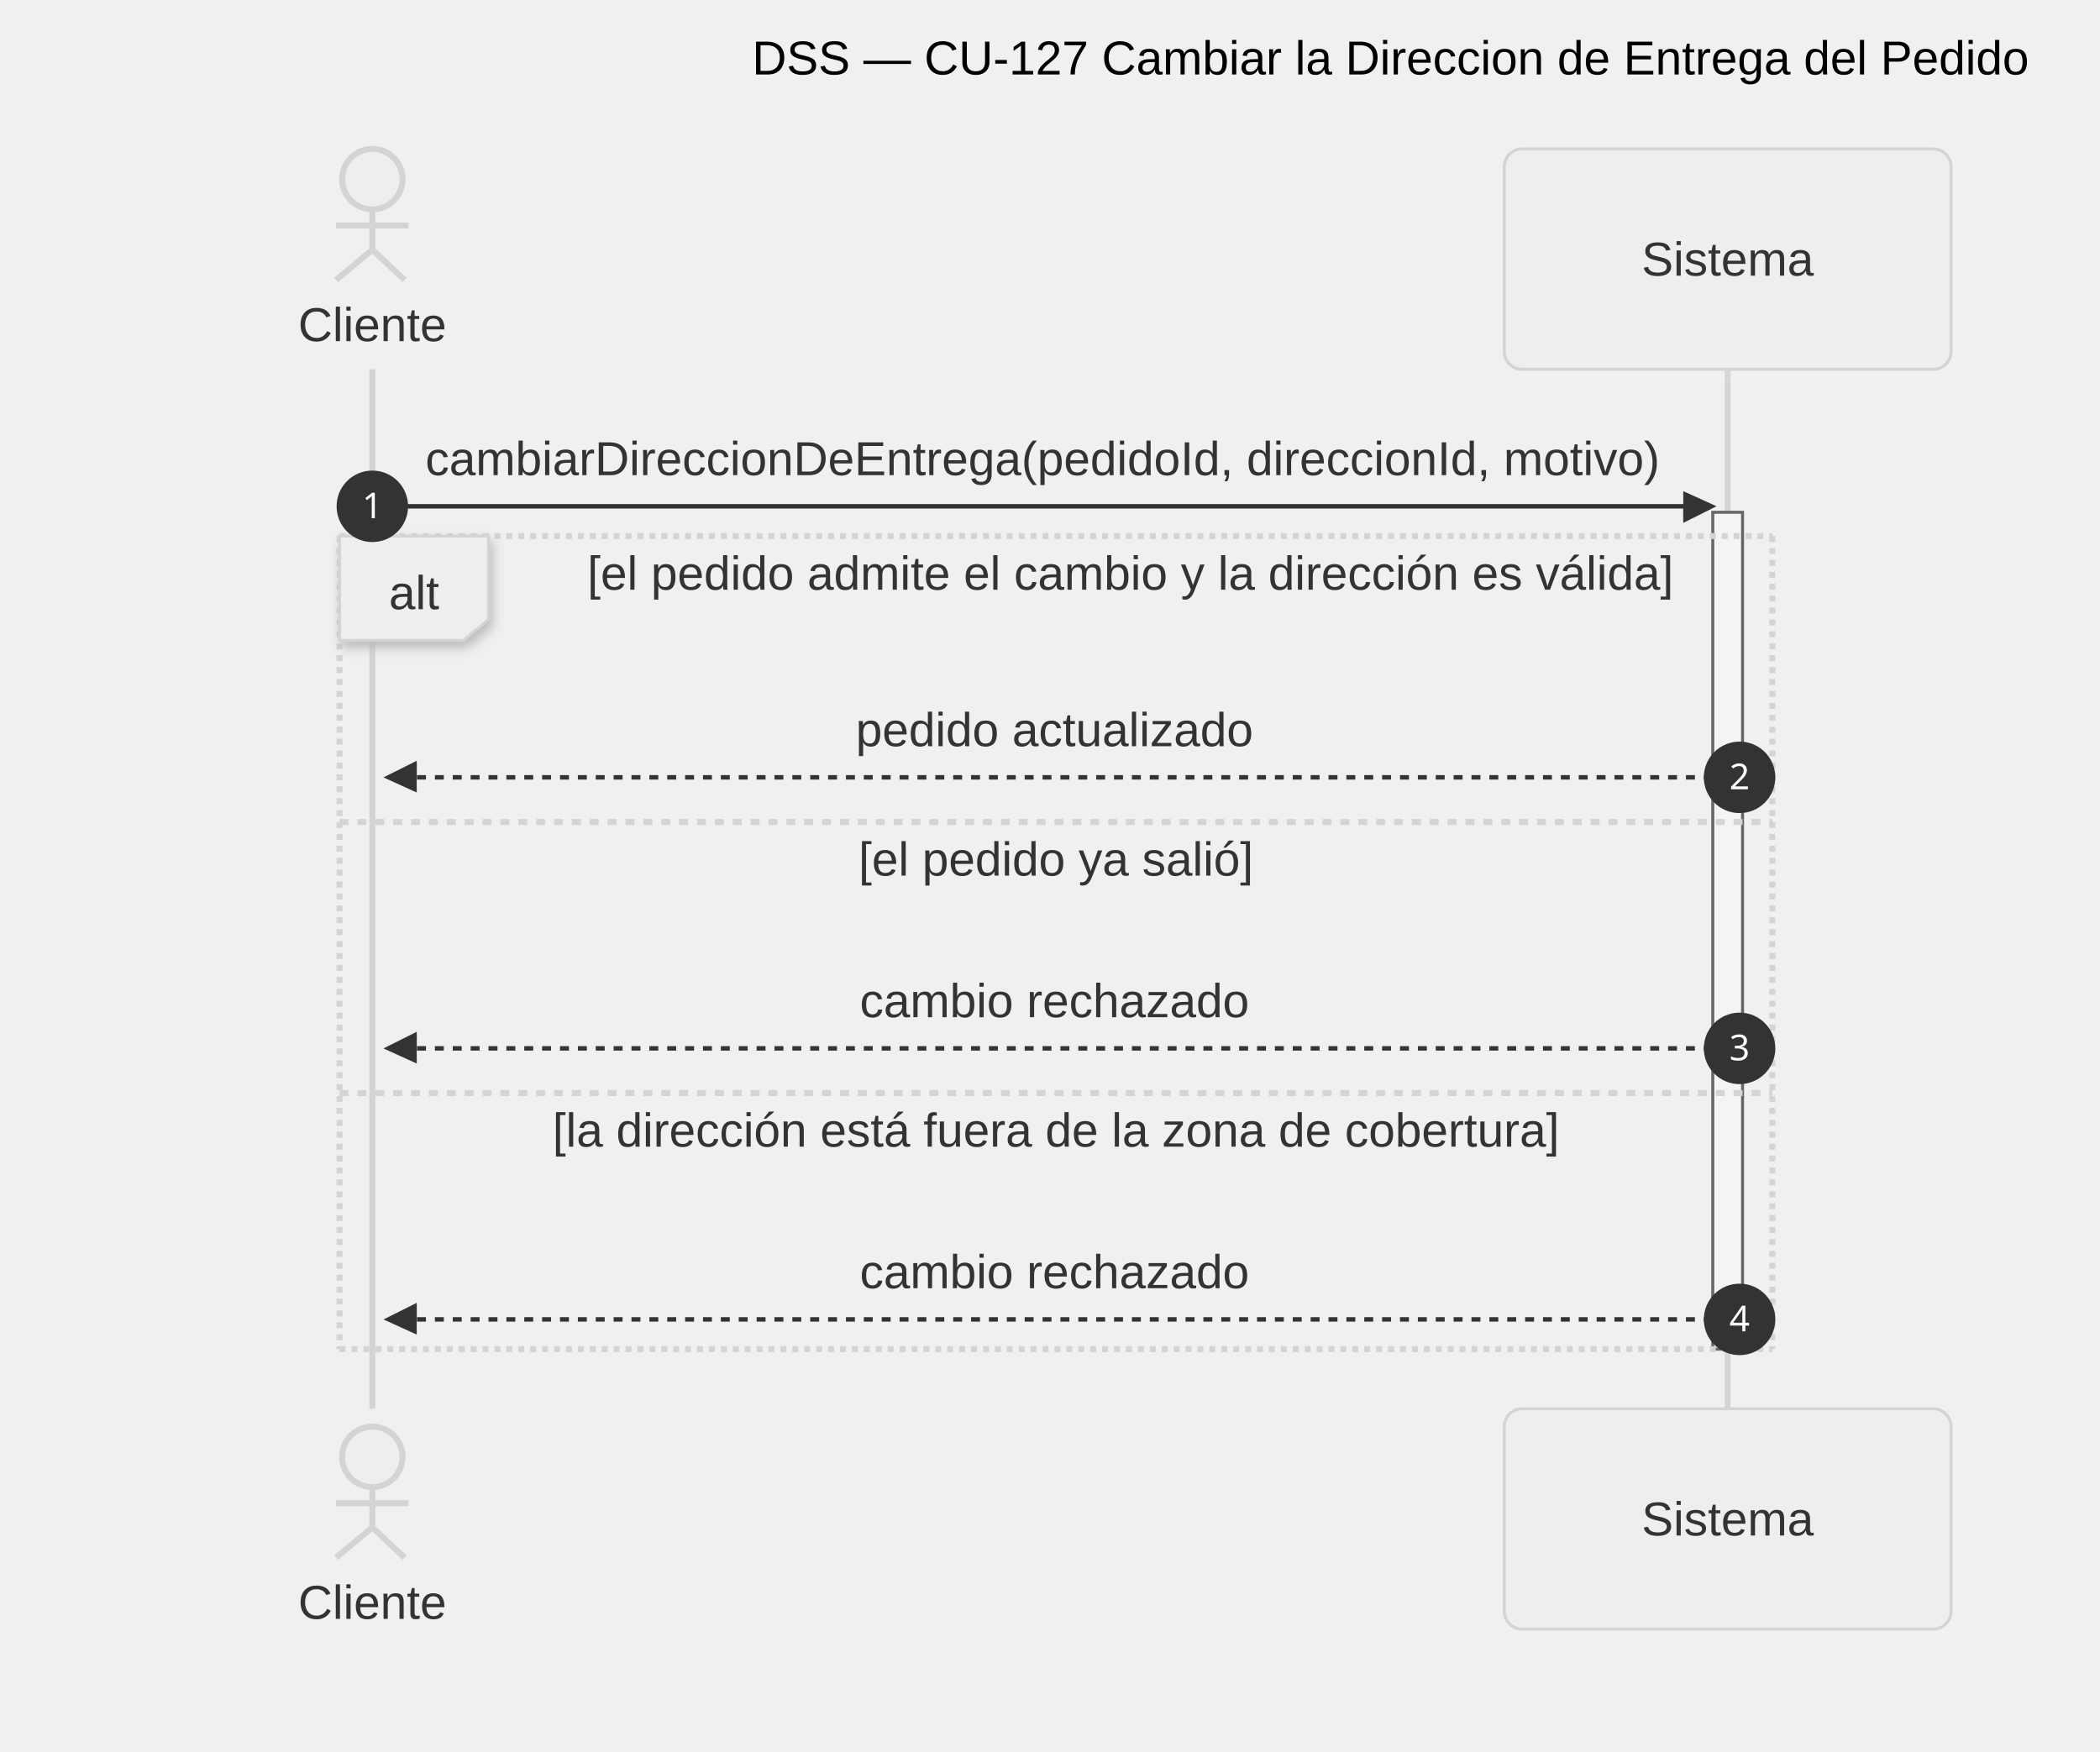
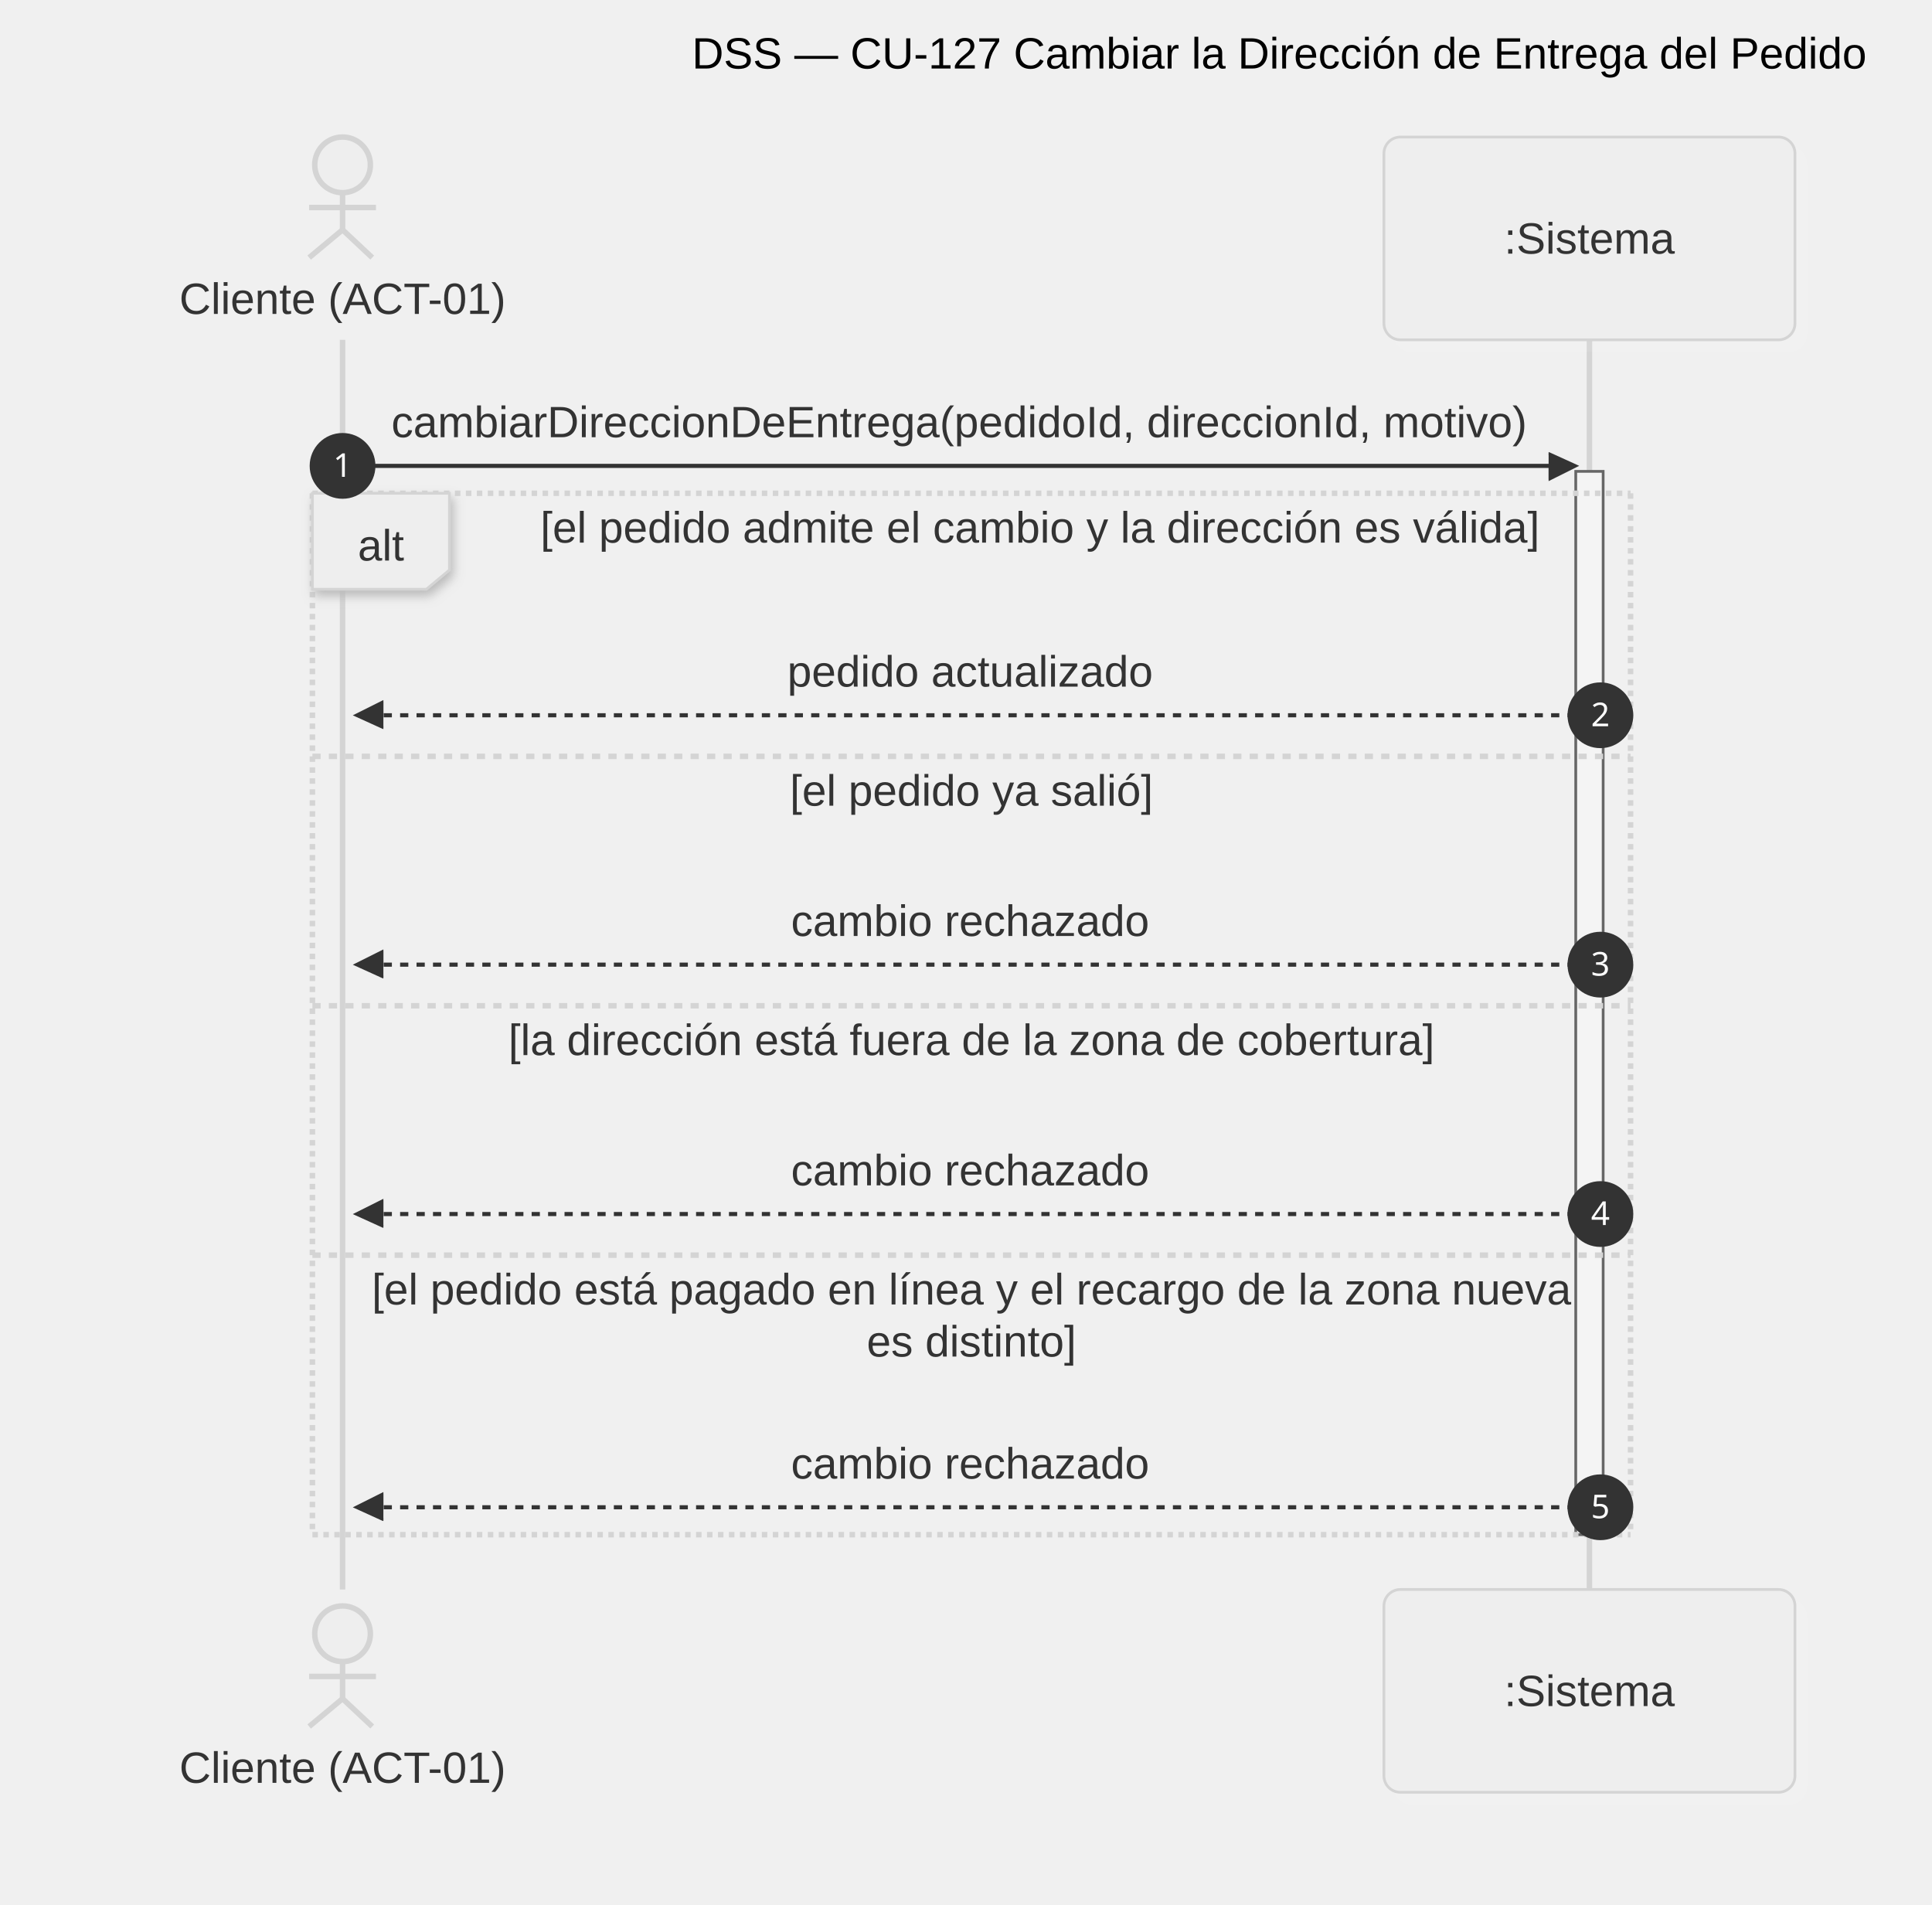
- <svg xmlns="http://www.w3.org/2000/svg" id="my-svg" width="100%" style="max-width: 705px; background-color: transparent;" viewBox="-50 -50 705 588" role="graphics-document document" aria-roledescription="sequence">
+ <svg xmlns="http://www.w3.org/2000/svg" id="my-svg" width="100%" style="max-width: 705px; background-color: transparent;" viewBox="-50 -50 705 695" role="graphics-document document" aria-roledescription="sequence">
  <g>
-     <rect x="455" y="423" fill="#eaeaea" stroke="#666" width="150" height="74" name="SIS" rx="6" ry="6" class="actor actor-bottom" data-look="neo" filter="url(#my-svg-drop-shadow)" />
-     <text x="530" y="460" dominant-baseline="central" alignment-baseline="central" class="actor actor-box" style="text-anchor: middle; font-size: 16px; font-weight: 400;">
-       <tspan x="530" dy="0">Sistema</tspan>
+     <rect x="455" y="530" fill="#eaeaea" stroke="#666" width="150" height="74" name="SIS" rx="6" ry="6" class="actor actor-bottom" data-look="neo" filter="url(#my-svg-drop-shadow)" />
+     <text x="530" y="567" dominant-baseline="central" alignment-baseline="central" class="actor actor-box" style="text-anchor: middle; font-size: 16px; font-weight: 400;">
+       <tspan x="530" dy="0">:Sistema</tspan>
    </text>
  </g>
  <g />
  <g>
-     <line id="actor1" x1="530" y1="74" x2="530" y2="423" class="actor-line 200" stroke-width="0.5px" stroke="#999" name="SIS" data-et="life-line" data-id="SIS" />
+     <line id="actor1" x1="530" y1="74" x2="530" y2="530" class="actor-line 200" stroke-width="0.5px" stroke="#999" name="SIS" data-et="life-line" data-id="SIS" />
    <g id="root-1" data-look="neo" data-et="participant" data-type="participant" data-id="SIS">
      <rect x="455" y="0" fill="#eaeaea" stroke="#666" width="150" height="74" name="SIS" rx="6" ry="6" class="actor actor-top" data-look="neo" filter="url(#my-svg-drop-shadow)" />
      <text x="530" y="37" dominant-baseline="central" alignment-baseline="central" class="actor actor-box" style="text-anchor: middle; font-size: 16px; font-weight: 400;">
-         <tspan x="530" dy="0">Sistema</tspan>
+         <tspan x="530" dy="0">:Sistema</tspan>
      </text>
    </g>
  </g>
  <g>
-     <line id="actor0" x1="75" y1="74" x2="75" y2="423" class="actor-line 200" stroke-width="0.5px" stroke="#999" name="CLI" data-et="life-line" data-id="CLI" />
+     <line id="actor0" x1="75" y1="74" x2="75" y2="530" class="actor-line 200" stroke-width="0.5px" stroke="#999" name="CLI" data-et="life-line" data-id="CLI" />
  </g>
  <style>#my-svg{font-family:"trebuchet ms",verdana,arial,sans-serif;font-size:16px;fill:#000000;}@keyframes edge-animation-frame{from{stroke-dashoffset:0;}}@keyframes dash{to{stroke-dashoffset:0;}}#my-svg .edge-animation-slow{stroke-dasharray:9,5!important;stroke-dashoffset:900;animation:dash 50s linear infinite;stroke-linecap:round;}#my-svg .edge-animation-fast{stroke-dasharray:9,5!important;stroke-dashoffset:900;animation:dash 20s linear infinite;stroke-linecap:round;}#my-svg .error-icon{fill:#552222;}#my-svg .error-text{fill:#552222;stroke:#552222;}#my-svg .edge-thickness-normal{stroke-width:1px;}#my-svg .edge-thickness-thick{stroke-width:3.5px;}#my-svg .edge-pattern-solid{stroke-dasharray:0;}#my-svg .edge-thickness-invisible{stroke-width:0;fill:none;}#my-svg .edge-pattern-dashed{stroke-dasharray:3;}#my-svg .edge-pattern-dotted{stroke-dasharray:2;}#my-svg .marker{fill:#666;stroke:#666;}#my-svg .marker.cross{stroke:#666;}#my-svg svg{font-family:"trebuchet ms",verdana,arial,sans-serif;font-size:16px;}#my-svg p{margin:0;}#my-svg .actor{stroke:hsl(0, 0%, 83%);fill:#eee;stroke-width:1;}#my-svg rect.actor.outer-path[data-look="neo"]{filter:drop-shadow( 1px 2px 2px rgba(185,185,185,1));}#my-svg rect.note[data-look="neo"]{stroke:#999;fill:#666;filter:drop-shadow( 1px 2px 2px rgba(185,185,185,1));}#my-svg text.actor&gt;tspan{fill:#333;stroke:none;}#my-svg .actor-line{stroke:hsl(0, 0%, 83%);}#my-svg .innerArc{stroke-width:1.5;stroke-dasharray:none;}#my-svg .messageLine0{stroke-width:1.5;stroke-dasharray:none;stroke:#333;}#my-svg .messageLine1{stroke-width:1.5;stroke-dasharray:2,2;stroke:#333;}#my-svg [id$="-arrowhead"] path{fill:#333;stroke:#333;}#my-svg .sequenceNumber{fill:white;}#my-svg [id$="-sequencenumber"]{fill:#333;}#my-svg [id$="-crosshead"] path{fill:#333;stroke:#333;}#my-svg .messageText{fill:#333;stroke:none;}#my-svg .labelBox{stroke:hsl(0, 0%, 83%);fill:#eee;filter:drop-shadow( 1px 2px 2px rgba(185,185,185,1));}#my-svg .labelText,#my-svg .labelText&gt;tspan{fill:#333;stroke:none;}#my-svg .loopText,#my-svg .loopText&gt;tspan{fill:#333;stroke:none;}#my-svg .sectionTitle,#my-svg .sectionTitle&gt;tspan{fill:#333;stroke:none;}#my-svg .loopLine{stroke-width:2px;stroke-dasharray:2,2;stroke:hsl(0, 0%, 83%);fill:hsl(0, 0%, 83%);}#my-svg .note{stroke:#999;fill:#666;}#my-svg .noteText,#my-svg .noteText&gt;tspan{fill:#fff;stroke:none;}#my-svg .activation0{fill:#f4f4f4;stroke:#666;}#my-svg .activation1{fill:#f4f4f4;stroke:#666;}#my-svg .activation2{fill:#f4f4f4;stroke:#666;}#my-svg .actorPopupMenu{position:absolute;}#my-svg .actorPopupMenuPanel{position:absolute;fill:#eee;box-shadow:0px 8px 16px 0px rgba(0,0,0,0.2);filter:drop-shadow(3px 5px 2px rgb(0 0 0 / 0.4));}#my-svg .actor-man circle,#my-svg line{fill:#eee;stroke-width:2px;}#my-svg g rect.rect{filter:drop-shadow( 1px 2px 2px rgba(185,185,185,1));stroke:#999;}#my-svg .node .neo-node{stroke:#999;}#my-svg [data-look="neo"].node rect,#my-svg [data-look="neo"].cluster rect,#my-svg [data-look="neo"].node polygon{stroke:url(#my-svg-gradient);filter:drop-shadow( 1px 2px 2px rgba(185,185,185,1));}#my-svg [data-look="neo"].swimlane.cluster rect{filter:none;}#my-svg [data-look="neo"].node path{stroke:url(#my-svg-gradient);stroke-width:1px;}#my-svg [data-look="neo"].node .outer-path{filter:drop-shadow( 1px 2px 2px rgba(185,185,185,1));}#my-svg [data-look="neo"].node .neo-line path{stroke:#999;filter:none;}#my-svg [data-look="neo"].node circle{stroke:url(#my-svg-gradient);filter:drop-shadow( 1px 2px 2px rgba(185,185,185,1));}#my-svg [data-look="neo"].node circle .state-start{fill:#000000;}#my-svg [data-look="neo"].icon-shape .icon{fill:url(#my-svg-gradient);filter:drop-shadow( 1px 2px 2px rgba(185,185,185,1));}#my-svg [data-look="neo"].icon-shape .icon-neo path{stroke:url(#my-svg-gradient);filter:drop-shadow( 1px 2px 2px rgba(185,185,185,1));}#my-svg :root{--mermaid-font-family:"trebuchet ms",verdana,arial,sans-serif;}</style>
  <g />
  <defs>
    <symbol id="my-svg-computer" width="24" height="24">
      <path transform="scale(.5)" d="M2 2v13h20v-13h-20zm18 11h-16v-9h16v9zm-10.228 6l.466-1h3.524l.467 1h-4.457zm14.228 3h-24l2-6h2.104l-1.33 4h18.45l-1.297-4h2.073l2 6zm-5-10h-14v-7h14v7z" />
    </symbol>
  </defs>
  <defs>
    <symbol id="my-svg-database" fill-rule="evenodd" clip-rule="evenodd">
      <path transform="scale(.5)" d="M12.258.001l.256.004.255.005.253.008.251.01.249.012.247.015.246.016.242.019.241.02.239.023.236.024.233.027.231.028.229.031.225.032.223.034.22.036.217.038.214.04.211.041.208.043.205.045.201.046.198.048.194.05.191.051.187.053.183.054.18.056.175.057.172.059.168.06.163.061.16.063.155.064.15.066.074.033.073.033.071.034.07.034.069.035.068.035.067.035.066.035.064.036.064.036.062.036.06.036.06.037.058.037.058.037.055.038.055.038.053.038.052.038.051.039.05.039.048.039.047.039.045.04.044.04.043.04.041.04.04.041.039.041.037.041.036.041.034.041.033.042.032.042.03.042.029.042.027.042.026.043.024.043.023.043.021.043.02.043.018.044.017.043.015.044.013.044.012.044.011.045.009.044.007.045.006.045.004.045.002.045.001.045v17l-.001.045-.002.045-.004.045-.006.045-.007.045-.009.044-.011.045-.012.044-.013.044-.015.044-.017.043-.018.044-.02.043-.021.043-.023.043-.024.043-.026.043-.027.042-.029.042-.03.042-.032.042-.033.042-.034.041-.036.041-.037.041-.039.041-.04.041-.041.04-.043.04-.044.04-.045.04-.047.039-.048.039-.05.039-.051.039-.052.038-.053.038-.055.038-.055.038-.058.037-.058.037-.06.037-.06.036-.062.036-.064.036-.064.036-.066.035-.067.035-.068.035-.069.035-.07.034-.071.034-.073.033-.074.033-.15.066-.155.064-.16.063-.163.061-.168.06-.172.059-.175.057-.18.056-.183.054-.187.053-.191.051-.194.05-.198.048-.201.046-.205.045-.208.043-.211.041-.214.04-.217.038-.22.036-.223.034-.225.032-.229.031-.231.028-.233.027-.236.024-.239.023-.241.02-.242.019-.246.016-.247.015-.249.012-.251.01-.253.008-.255.005-.256.004-.258.001-.258-.001-.256-.004-.255-.005-.253-.008-.251-.01-.249-.012-.247-.015-.245-.016-.243-.019-.241-.02-.238-.023-.236-.024-.234-.027-.231-.028-.228-.031-.226-.032-.223-.034-.22-.036-.217-.038-.214-.04-.211-.041-.208-.043-.204-.045-.201-.046-.198-.048-.195-.05-.19-.051-.187-.053-.184-.054-.179-.056-.176-.057-.172-.059-.167-.06-.164-.061-.159-.063-.155-.064-.151-.066-.074-.033-.072-.033-.072-.034-.07-.034-.069-.035-.068-.035-.067-.035-.066-.035-.064-.036-.063-.036-.062-.036-.061-.036-.06-.037-.058-.037-.057-.037-.056-.038-.055-.038-.053-.038-.052-.038-.051-.039-.049-.039-.049-.039-.046-.039-.046-.04-.044-.04-.043-.04-.041-.04-.04-.041-.039-.041-.037-.041-.036-.041-.034-.041-.033-.042-.032-.042-.03-.042-.029-.042-.027-.042-.026-.043-.024-.043-.023-.043-.021-.043-.02-.043-.018-.044-.017-.043-.015-.044-.013-.044-.012-.044-.011-.045-.009-.044-.007-.045-.006-.045-.004-.045-.002-.045-.001-.045v-17l.001-.045.002-.045.004-.045.006-.045.007-.045.009-.044.011-.045.012-.044.013-.044.015-.044.017-.043.018-.044.02-.043.021-.043.023-.043.024-.043.026-.043.027-.042.029-.042.03-.042.032-.042.033-.042.034-.041.036-.041.037-.041.039-.041.04-.041.041-.04.043-.04.044-.04.046-.04.046-.039.049-.039.049-.039.051-.039.052-.038.053-.038.055-.038.056-.038.057-.037.058-.037.06-.037.061-.036.062-.036.063-.036.064-.036.066-.035.067-.035.068-.035.069-.035.07-.034.072-.034.072-.033.074-.033.151-.066.155-.064.159-.063.164-.061.167-.06.172-.059.176-.057.179-.056.184-.054.187-.053.19-.051.195-.05.198-.048.201-.046.204-.045.208-.043.211-.041.214-.04.217-.038.22-.036.223-.034.226-.032.228-.031.231-.028.234-.027.236-.024.238-.023.241-.02.243-.019.245-.016.247-.015.249-.012.251-.01.253-.008.255-.005.256-.004.258-.001.258.001zm-9.258 20.499v.01l.001.021.003.021.004.022.005.021.006.022.007.022.009.023.01.022.011.023.012.023.013.023.015.023.016.024.017.023.018.024.019.024.021.024.022.025.023.024.024.025.052.049.056.05.061.051.066.051.07.051.075.051.079.052.084.052.088.052.092.052.097.052.102.051.105.052.11.052.114.051.119.051.123.051.127.05.131.05.135.05.139.048.144.049.147.047.152.047.155.047.16.045.163.045.167.043.171.043.176.041.178.041.183.039.187.039.19.037.194.035.197.035.202.033.204.031.209.03.212.029.216.027.219.025.222.024.226.021.23.02.233.018.236.016.24.015.243.012.246.01.249.008.253.005.256.004.259.001.26-.001.257-.004.254-.005.25-.008.247-.011.244-.012.241-.014.237-.016.233-.018.231-.021.226-.021.224-.024.22-.026.216-.027.212-.028.21-.031.205-.031.202-.034.198-.034.194-.036.191-.037.187-.039.183-.04.179-.04.175-.042.172-.043.168-.044.163-.045.16-.046.155-.046.152-.047.148-.048.143-.049.139-.049.136-.05.131-.05.126-.05.123-.051.118-.052.114-.051.11-.052.106-.052.101-.052.096-.052.092-.052.088-.053.083-.051.079-.052.074-.052.07-.051.065-.051.06-.051.056-.05.051-.05.023-.024.023-.025.021-.024.02-.024.019-.024.018-.024.017-.024.015-.023.014-.024.013-.023.012-.023.01-.023.01-.022.008-.022.006-.022.006-.022.004-.022.004-.021.001-.021.001-.021v-4.127l-.077.055-.08.053-.083.054-.085.053-.087.052-.09.052-.093.051-.095.05-.097.05-.1.049-.102.049-.105.048-.106.047-.109.047-.111.046-.114.045-.115.045-.118.044-.12.043-.122.042-.124.042-.126.041-.128.04-.13.04-.132.038-.134.038-.135.037-.138.037-.139.035-.142.035-.143.034-.144.033-.147.032-.148.031-.15.03-.151.03-.153.029-.154.027-.156.027-.158.026-.159.025-.161.024-.162.023-.163.022-.165.021-.166.02-.167.019-.169.018-.169.017-.171.016-.173.015-.173.014-.175.013-.175.012-.177.011-.178.01-.179.008-.179.008-.181.006-.182.005-.182.004-.184.003-.184.002h-.37l-.184-.002-.184-.003-.182-.004-.182-.005-.181-.006-.179-.008-.179-.008-.178-.01-.176-.011-.176-.012-.175-.013-.173-.014-.172-.015-.171-.016-.17-.017-.169-.018-.167-.019-.166-.02-.165-.021-.163-.022-.162-.023-.161-.024-.159-.025-.157-.026-.156-.027-.155-.027-.153-.029-.151-.03-.15-.03-.148-.031-.146-.032-.145-.033-.143-.034-.141-.035-.14-.035-.137-.037-.136-.037-.134-.038-.132-.038-.13-.04-.128-.04-.126-.041-.124-.042-.122-.042-.12-.044-.117-.043-.116-.045-.113-.045-.112-.046-.109-.047-.106-.047-.105-.048-.102-.049-.1-.049-.097-.05-.095-.05-.093-.052-.09-.051-.087-.052-.085-.053-.083-.054-.08-.054-.077-.054v4.127zm0-5.654v.011l.001.021.003.021.004.021.005.022.006.022.007.022.009.022.01.022.011.023.012.023.013.023.015.024.016.023.017.024.018.024.019.024.021.024.022.024.023.025.024.024.052.05.056.05.061.05.066.051.07.051.075.052.079.051.084.052.088.052.092.052.097.052.102.052.105.052.11.051.114.051.119.052.123.05.127.051.131.05.135.049.139.049.144.048.147.048.152.047.155.046.16.045.163.045.167.044.171.042.176.042.178.04.183.04.187.038.19.037.194.036.197.034.202.033.204.032.209.03.212.028.216.027.219.025.222.024.226.022.23.02.233.018.236.016.24.014.243.012.246.01.249.008.253.006.256.003.259.001.26-.001.257-.003.254-.006.25-.008.247-.01.244-.012.241-.015.237-.016.233-.018.231-.02.226-.022.224-.024.22-.025.216-.027.212-.029.21-.03.205-.032.202-.033.198-.035.194-.036.191-.037.187-.039.183-.039.179-.041.175-.042.172-.043.168-.044.163-.045.16-.045.155-.047.152-.047.148-.048.143-.048.139-.05.136-.049.131-.05.126-.051.123-.051.118-.051.114-.052.11-.052.106-.052.101-.052.096-.052.092-.052.088-.052.083-.052.079-.052.074-.051.07-.052.065-.051.06-.05.056-.051.051-.049.023-.025.023-.024.021-.025.02-.024.019-.024.018-.024.017-.024.015-.023.014-.023.013-.024.012-.022.01-.023.01-.023.008-.022.006-.022.006-.022.004-.021.004-.022.001-.021.001-.021v-4.139l-.077.054-.08.054-.083.054-.085.052-.087.053-.09.051-.093.051-.095.051-.097.05-.1.049-.102.049-.105.048-.106.047-.109.047-.111.046-.114.045-.115.044-.118.044-.12.044-.122.042-.124.042-.126.041-.128.04-.13.039-.132.039-.134.038-.135.037-.138.036-.139.036-.142.035-.143.033-.144.033-.147.033-.148.031-.15.03-.151.03-.153.028-.154.028-.156.027-.158.026-.159.025-.161.024-.162.023-.163.022-.165.021-.166.02-.167.019-.169.018-.169.017-.171.016-.173.015-.173.014-.175.013-.175.012-.177.011-.178.009-.179.009-.179.007-.181.007-.182.005-.182.004-.184.003-.184.002h-.37l-.184-.002-.184-.003-.182-.004-.182-.005-.181-.007-.179-.007-.179-.009-.178-.009-.176-.011-.176-.012-.175-.013-.173-.014-.172-.015-.171-.016-.17-.017-.169-.018-.167-.019-.166-.02-.165-.021-.163-.022-.162-.023-.161-.024-.159-.025-.157-.026-.156-.027-.155-.028-.153-.028-.151-.03-.15-.03-.148-.031-.146-.033-.145-.033-.143-.033-.141-.035-.14-.036-.137-.036-.136-.037-.134-.038-.132-.039-.13-.039-.128-.04-.126-.041-.124-.042-.122-.043-.12-.043-.117-.044-.116-.044-.113-.046-.112-.046-.109-.046-.106-.047-.105-.048-.102-.049-.1-.049-.097-.05-.095-.051-.093-.051-.09-.051-.087-.053-.085-.052-.083-.054-.08-.054-.077-.054v4.139zm0-5.666v.011l.001.02.003.022.004.021.005.022.006.021.007.022.009.023.01.022.011.023.012.023.013.023.015.023.016.024.017.024.018.023.019.024.021.025.022.024.023.024.024.025.052.05.056.05.061.05.066.051.07.051.075.052.079.051.084.052.088.052.092.052.097.052.102.052.105.051.11.052.114.051.119.051.123.051.127.05.131.05.135.05.139.049.144.048.147.048.152.047.155.046.16.045.163.045.167.043.171.043.176.042.178.04.183.04.187.038.19.037.194.036.197.034.202.033.204.032.209.03.212.028.216.027.219.025.222.024.226.021.23.02.233.018.236.017.24.014.243.012.246.01.249.008.253.006.256.003.259.001.26-.001.257-.003.254-.006.25-.008.247-.01.244-.013.241-.014.237-.016.233-.018.231-.02.226-.022.224-.024.22-.025.216-.027.212-.029.21-.03.205-.032.202-.033.198-.035.194-.036.191-.037.187-.039.183-.039.179-.041.175-.042.172-.043.168-.044.163-.045.16-.045.155-.047.152-.047.148-.048.143-.049.139-.049.136-.049.131-.051.126-.05.123-.051.118-.052.114-.051.11-.052.106-.052.101-.052.096-.052.092-.052.088-.052.083-.052.079-.052.074-.052.07-.051.065-.051.06-.051.056-.05.051-.049.023-.025.023-.025.021-.024.02-.024.019-.024.018-.024.017-.024.015-.023.014-.024.013-.023.012-.023.01-.022.01-.023.008-.022.006-.022.006-.022.004-.022.004-.021.001-.021.001-.021v-4.153l-.077.054-.08.054-.083.053-.085.053-.087.053-.09.051-.093.051-.095.051-.097.05-.1.049-.102.048-.105.048-.106.048-.109.046-.111.046-.114.046-.115.044-.118.044-.12.043-.122.043-.124.042-.126.041-.128.04-.13.039-.132.039-.134.038-.135.037-.138.036-.139.036-.142.034-.143.034-.144.033-.147.032-.148.032-.15.03-.151.03-.153.028-.154.028-.156.027-.158.026-.159.024-.161.024-.162.023-.163.023-.165.021-.166.02-.167.019-.169.018-.169.017-.171.016-.173.015-.173.014-.175.013-.175.012-.177.01-.178.01-.179.009-.179.007-.181.006-.182.006-.182.004-.184.003-.184.001-.185.001-.185-.001-.184-.001-.184-.003-.182-.004-.182-.006-.181-.006-.179-.007-.179-.009-.178-.01-.176-.01-.176-.012-.175-.013-.173-.014-.172-.015-.171-.016-.17-.017-.169-.018-.167-.019-.166-.02-.165-.021-.163-.023-.162-.023-.161-.024-.159-.024-.157-.026-.156-.027-.155-.028-.153-.028-.151-.03-.15-.03-.148-.032-.146-.032-.145-.033-.143-.034-.141-.034-.14-.036-.137-.036-.136-.037-.134-.038-.132-.039-.13-.039-.128-.041-.126-.041-.124-.041-.122-.043-.12-.043-.117-.044-.116-.044-.113-.046-.112-.046-.109-.046-.106-.048-.105-.048-.102-.048-.1-.05-.097-.049-.095-.051-.093-.051-.09-.052-.087-.052-.085-.053-.083-.053-.08-.054-.077-.054v4.153zm8.74-8.179l-.257.004-.254.005-.25.008-.247.011-.244.012-.241.014-.237.016-.233.018-.231.021-.226.022-.224.023-.22.026-.216.027-.212.028-.21.031-.205.032-.202.033-.198.034-.194.036-.191.038-.187.038-.183.04-.179.041-.175.042-.172.043-.168.043-.163.045-.16.046-.155.046-.152.048-.148.048-.143.048-.139.049-.136.05-.131.05-.126.051-.123.051-.118.051-.114.052-.11.052-.106.052-.101.052-.096.052-.092.052-.088.052-.083.052-.079.052-.074.051-.07.052-.065.051-.06.05-.056.05-.051.05-.023.025-.023.024-.021.024-.02.025-.019.024-.018.024-.017.023-.015.024-.014.023-.013.023-.012.023-.01.023-.01.022-.008.022-.006.023-.006.021-.004.022-.004.021-.001.021-.001.021.001.021.001.021.004.021.004.022.006.021.006.023.008.022.01.022.01.023.012.023.013.023.014.023.015.024.017.023.018.024.019.024.02.025.021.024.023.024.023.025.051.05.056.05.06.05.065.051.07.052.074.051.079.052.083.052.088.052.092.052.096.052.101.052.106.052.11.052.114.052.118.051.123.051.126.051.131.05.136.05.139.049.143.048.148.048.152.048.155.046.16.046.163.045.168.043.172.043.175.042.179.041.183.04.187.038.191.038.194.036.198.034.202.033.205.032.21.031.212.028.216.027.22.026.224.023.226.022.231.021.233.018.237.016.241.014.244.012.247.011.25.008.254.005.257.004.26.001.26-.001.257-.004.254-.005.25-.008.247-.011.244-.012.241-.014.237-.016.233-.018.231-.021.226-.022.224-.023.22-.026.216-.027.212-.028.21-.031.205-.032.202-.033.198-.034.194-.036.191-.038.187-.038.183-.04.179-.041.175-.042.172-.043.168-.043.163-.045.16-.046.155-.046.152-.048.148-.048.143-.048.139-.049.136-.05.131-.05.126-.051.123-.051.118-.051.114-.052.11-.052.106-.052.101-.052.096-.052.092-.052.088-.052.083-.052.079-.052.074-.051.07-.052.065-.051.06-.05.056-.05.051-.05.023-.025.023-.024.021-.024.02-.025.019-.024.018-.024.017-.023.015-.024.014-.023.013-.023.012-.023.01-.023.01-.022.008-.022.006-.023.006-.021.004-.022.004-.021.001-.021.001-.021-.001-.021-.001-.021-.004-.021-.004-.022-.006-.021-.006-.023-.008-.022-.01-.022-.01-.023-.012-.023-.013-.023-.014-.023-.015-.024-.017-.023-.018-.024-.019-.024-.02-.025-.021-.024-.023-.024-.023-.025-.051-.05-.056-.05-.06-.05-.065-.051-.07-.052-.074-.051-.079-.052-.083-.052-.088-.052-.092-.052-.096-.052-.101-.052-.106-.052-.11-.052-.114-.052-.118-.051-.123-.051-.126-.051-.131-.05-.136-.05-.139-.049-.143-.048-.148-.048-.152-.048-.155-.046-.16-.046-.163-.045-.168-.043-.172-.043-.175-.042-.179-.041-.183-.04-.187-.038-.191-.038-.194-.036-.198-.034-.202-.033-.205-.032-.21-.031-.212-.028-.216-.027-.22-.026-.224-.023-.226-.022-.231-.021-.233-.018-.237-.016-.241-.014-.244-.012-.247-.011-.25-.008-.254-.005-.257-.004-.26-.001-.26.001z" />
    </symbol>
  </defs>
  <defs>
    <symbol id="my-svg-clock" width="24" height="24">
      <path transform="scale(.5)" d="M12 2c5.514 0 10 4.486 10 10s-4.486 10-10 10-10-4.486-10-10 4.486-10 10-10zm0-2c-6.627 0-12 5.373-12 12s5.373 12 12 12 12-5.373 12-12-5.373-12-12-12zm5.848 12.459c.202.038.202.333.001.372-1.907.361-6.045 1.111-6.547 1.111-.719 0-1.301-.582-1.301-1.301 0-.512.77-5.447 1.125-7.445.034-.192.312-.181.343.014l.985 6.238 5.394 1.011z" />
    </symbol>
  </defs>
  <defs>
    <marker id="my-svg-arrowhead" refX="7.9" refY="5" markerUnits="userSpaceOnUse" markerWidth="12" markerHeight="12" orient="auto-start-reverse">
      <path d="M -1 0 L 10 5 L 0 10 z" />
    </marker>
  </defs>
  <defs>
    <marker id="my-svg-crosshead" markerWidth="15" markerHeight="8" orient="auto" refX="4" refY="4.5">
      <path fill="none" stroke="#000000" stroke-width="1pt" d="M 1,2 L 6,7 M 6,2 L 1,7" style="stroke-dasharray: 0, 0;" />
    </marker>
  </defs>
  <defs>
    <marker id="my-svg-filled-head" refX="15.5" refY="7" markerWidth="20" markerHeight="28" orient="auto">
      <path d="M 18,7 L9,13 L14,7 L9,1 Z" />
    </marker>
  </defs>
  <defs>
    <marker id="my-svg-sequencenumber" refX="15" refY="15" markerWidth="60" markerHeight="40" orient="auto">
      <circle cx="15" cy="15" r="6" />
    </marker>
  </defs>
  <defs>
    <marker id="my-svg-solidTopArrowHead" refX="7.9" refY="7.25" markerUnits="userSpaceOnUse" markerWidth="12" markerHeight="12" orient="auto-start-reverse">
      <path d="M 0 0 L 10 8 L 0 8 z" />
    </marker>
  </defs>
  <defs>
    <marker id="my-svg-solidBottomArrowHead" refX="7.9" refY="0.75" markerUnits="userSpaceOnUse" markerWidth="12" markerHeight="12" orient="auto-start-reverse">
      <path d="M 0 0 L 10 0 L 0 8 z" />
    </marker>
  </defs>
  <defs>
    <marker id="my-svg-stickTopArrowHead" refX="7.5" refY="7" markerUnits="userSpaceOnUse" markerWidth="12" markerHeight="12" orient="auto-start-reverse">
      <path d="M 0 0 L 7 7" stroke="black" stroke-width="1.5" fill="none" />
    </marker>
  </defs>
  <defs>
    <marker id="my-svg-stickBottomArrowHead" refX="7.5" refY="0" markerUnits="userSpaceOnUse" markerWidth="12" markerHeight="12" orient="auto-start-reverse">
      <path d="M 0 7 L 7 0" stroke="black" stroke-width="1.5" fill="none" />
    </marker>
  </defs>
  <defs>
    <filter id="my-svg-drop-shadow" height="130%" width="130%">
      <feDropShadow dx="4" dy="4" stdDeviation="0" flood-opacity="0.06" flood-color="#FFFFFF" />
    </filter>
  </defs>
  <g>
-     <rect x="525" y="122" fill="#EDF2AE" stroke="#666" width="10" height="281" class="activation0" data-look="neo" />
+     <rect x="525" y="122" fill="#EDF2AE" stroke="#666" width="10" height="388" class="activation0" data-look="neo" />
  </g>
-   <g data-et="control-structure" data-id="i9">
+   <g data-et="control-structure" data-id="i11">
    <line x1="64" y1="130" x2="545" y2="130" class="loopLine" />
-     <line x1="545" y1="130" x2="545" y2="403" class="loopLine" />
-     <line x1="64" y1="403" x2="545" y2="403" class="loopLine" />
-     <line x1="64" y1="130" x2="64" y2="403" class="loopLine" />
+     <line x1="545" y1="130" x2="545" y2="510" class="loopLine" />
+     <line x1="64" y1="510" x2="545" y2="510" class="loopLine" />
+     <line x1="64" y1="130" x2="64" y2="510" class="loopLine" />
    <line x1="64" y1="226" x2="545" y2="226" class="loopLine" style="stroke-dasharray: 3, 3;" />
    <line x1="64" y1="317" x2="545" y2="317" class="loopLine" style="stroke-dasharray: 3, 3;" />
+     <line x1="64" y1="408" x2="545" y2="408" class="loopLine" style="stroke-dasharray: 3, 3;" />
    <polygon points="64,130 114,130 114,158 105.6,165 64,165" class="labelBox" />
    <text x="89" y="150" text-anchor="middle" dominant-baseline="middle" alignment-baseline="middle" class="labelText" style="font-size: 16px; font-weight: 400;">alt</text>
    <text x="329.5" y="148" text-anchor="middle" class="loopText" style="font-size: 16px; font-weight: 400;">
      <tspan x="329.5">[el pedido admite el cambio y la dirección es válida]</tspan>
    </text>
    <text x="304.5" y="244" text-anchor="middle" class="sectionTitle" style="font-size: 16px; font-weight: 400;">[el pedido ya salió]</text>
    <text x="304.5" y="335" text-anchor="middle" class="sectionTitle" style="font-size: 16px; font-weight: 400;">[la dirección está fuera de la zona de cobertura]</text>
+     <text x="304.5" y="426" text-anchor="middle" class="sectionTitle" style="font-size: 16px; font-weight: 400;">[el pedido está pagado en línea y el recargo de la zona nueva</text>
+     <text x="304.5" y="445" text-anchor="middle" class="sectionTitle" style="font-size: 16px; font-weight: 400;">es distinto]</text>
  </g>
  <g class="actor-man actor-top" name="CLI" data-et="participant" data-type="actor" data-id="CLI" style="stroke: rgb(212, 212, 212);">
    <line id="actor-man-torso0" x1="75" y1="20.308" x2="75" y2="33.846" />
    <line id="actor-man-arms0" x1="62.815" y1="25.723" x2="87.185" y2="25.723" />
    <line x1="62.815" y1="44" x2="75" y2="33.846" />
    <line x1="75" y1="33.846" x2="85.831" y2="44" />
    <circle cx="75" cy="10.154" r="10.154" width="150" height="74" />
    <text x="75" y="59" dominant-baseline="central" alignment-baseline="central" class="actor actor-man" style="text-anchor: middle; font-size: 16px; font-weight: 400;">
-       <tspan x="75" dy="0">Cliente</tspan>
+       <tspan x="75" dy="0">Cliente (ACT-01)</tspan>
    </text>
  </g>
  <text x="300" y="89" text-anchor="middle" dominant-baseline="middle" alignment-baseline="middle" class="messageText" dy="1em" style="font-size: 16px; font-weight: 400;">cambiarDireccionDeEntrega(pedidoId, direccionId, motivo)</text>
  <line x1="82" y1="120" x2="523" y2="120" class="messageLine0" data-et="message" data-id="i1" data-from="CLI" data-to="SIS" stroke-width="2" stroke="none" marker-end="url(#my-svg-arrowhead)" style="fill: none;" />
  <line x1="75" y1="120" x2="75" y2="120" stroke-width="0" marker-start="url(#my-svg-sequencenumber)" />
  <text x="75" y="124" font-family="sans-serif" font-size="12px" text-anchor="middle" class="sequenceNumber">1</text>
  <text x="304" y="180" text-anchor="middle" dominant-baseline="middle" alignment-baseline="middle" class="messageText" dy="1em" style="font-size: 16px; font-weight: 400;">pedido actualizado</text>
  <line x1="531" y1="211" x2="82" y2="211" class="messageLine1" data-et="message" data-id="i4" data-from="SIS" data-to="CLI" stroke-width="2" stroke="none" marker-end="url(#my-svg-arrowhead)" style="stroke-dasharray: 3, 3; fill: none;" />
  <line x1="534" y1="211" x2="534" y2="211" stroke-width="0" marker-start="url(#my-svg-sequencenumber)" />
  <text x="534" y="215" font-family="sans-serif" font-size="12px" text-anchor="middle" class="sequenceNumber">2</text>
  <text x="304" y="271" text-anchor="middle" dominant-baseline="middle" alignment-baseline="middle" class="messageText" dy="1em" style="font-size: 16px; font-weight: 400;">cambio rechazado</text>
  <line x1="531" y1="302" x2="82" y2="302" class="messageLine1" data-et="message" data-id="i6" data-from="SIS" data-to="CLI" stroke-width="2" stroke="none" marker-end="url(#my-svg-arrowhead)" style="stroke-dasharray: 3, 3; fill: none;" />
  <line x1="534" y1="302" x2="534" y2="302" stroke-width="0" marker-start="url(#my-svg-sequencenumber)" />
  <text x="534" y="306" font-family="sans-serif" font-size="12px" text-anchor="middle" class="sequenceNumber">3</text>
  <text x="304" y="362" text-anchor="middle" dominant-baseline="middle" alignment-baseline="middle" class="messageText" dy="1em" style="font-size: 16px; font-weight: 400;">cambio rechazado</text>
  <line x1="531" y1="393" x2="82" y2="393" class="messageLine1" data-et="message" data-id="i8" data-from="SIS" data-to="CLI" stroke-width="2" stroke="none" marker-end="url(#my-svg-arrowhead)" style="stroke-dasharray: 3, 3; fill: none;" />
  <line x1="534" y1="393" x2="534" y2="393" stroke-width="0" marker-start="url(#my-svg-sequencenumber)" />
  <text x="534" y="397" font-family="sans-serif" font-size="12px" text-anchor="middle" class="sequenceNumber">4</text>
+   <text x="304" y="469" text-anchor="middle" dominant-baseline="middle" alignment-baseline="middle" class="messageText" dy="1em" style="font-size: 16px; font-weight: 400;">cambio rechazado</text>
+   <line x1="531" y1="500" x2="82" y2="500" class="messageLine1" data-et="message" data-id="i10" data-from="SIS" data-to="CLI" stroke-width="2" stroke="none" marker-end="url(#my-svg-arrowhead)" style="stroke-dasharray: 3, 3; fill: none;" />
+   <line x1="534" y1="500" x2="534" y2="500" stroke-width="0" marker-start="url(#my-svg-sequencenumber)" />
+   <text x="534" y="504" font-family="sans-serif" font-size="12px" text-anchor="middle" class="sequenceNumber">5</text>
  <g class="actor-man actor-bottom" name="CLI" style="stroke: rgb(212, 212, 212);">
-     <line id="actor-man-torso1" x1="75" y1="449.308" x2="75" y2="462.846" />
-     <line id="actor-man-arms1" x1="62.815" y1="454.723" x2="87.185" y2="454.723" />
-     <line x1="62.815" y1="473" x2="75" y2="462.846" />
-     <line x1="75" y1="462.846" x2="85.831" y2="473" />
-     <circle cx="75" cy="439.154" r="10.154" width="150" height="74" />
-     <text x="75" y="488" dominant-baseline="central" alignment-baseline="central" class="actor actor-man" style="text-anchor: middle; font-size: 16px; font-weight: 400;">
-       <tspan x="75" dy="0">Cliente</tspan>
+     <line id="actor-man-torso1" x1="75" y1="556.308" x2="75" y2="569.846" />
+     <line id="actor-man-arms1" x1="62.815" y1="561.723" x2="87.185" y2="561.723" />
+     <line x1="62.815" y1="580" x2="75" y2="569.846" />
+     <line x1="75" y1="569.846" x2="85.831" y2="580" />
+     <circle cx="75" cy="546.154" r="10.154" width="150" height="74" />
+     <text x="75" y="595" dominant-baseline="central" alignment-baseline="central" class="actor actor-man" style="text-anchor: middle; font-size: 16px; font-weight: 400;">
+       <tspan x="75" dy="0">Cliente (ACT-01)</tspan>
    </text>
  </g>
-   <text x="202.5" y="-25">DSS — CU-127 Cambiar la Direccion de Entrega del Pedido</text>
+   <text x="202.5" y="-25">DSS — CU-127 Cambiar la Dirección de Entrega del Pedido</text>
</svg>
